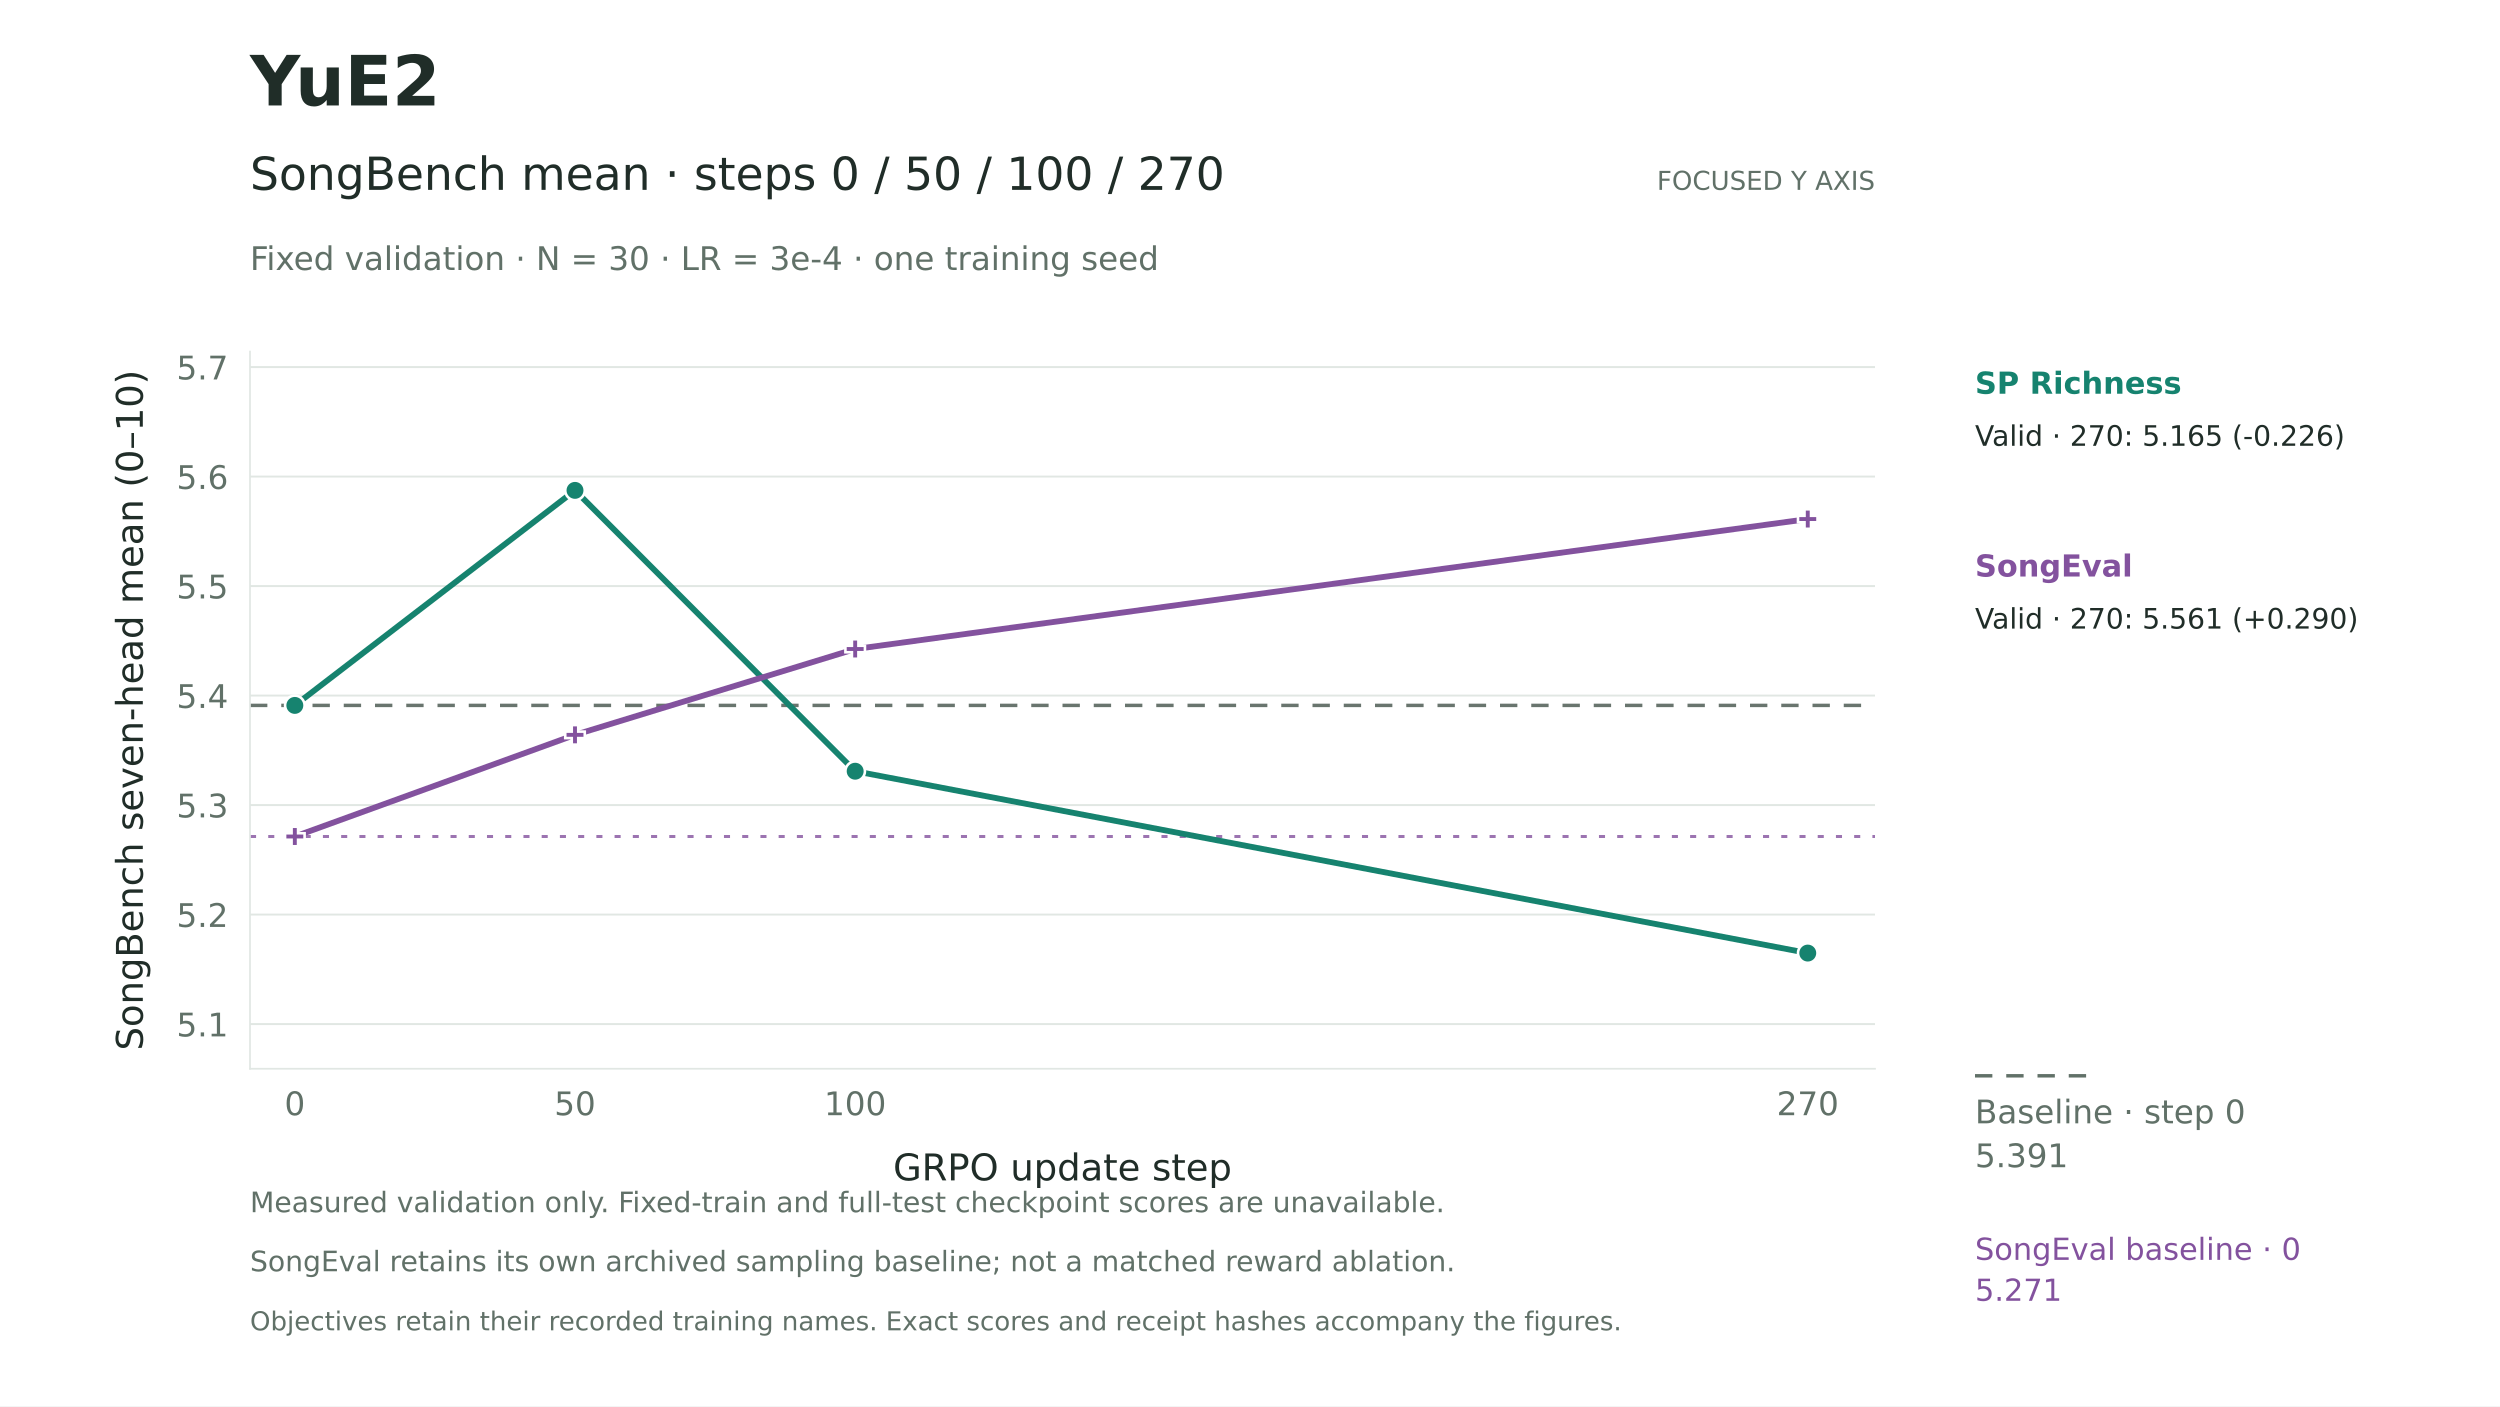
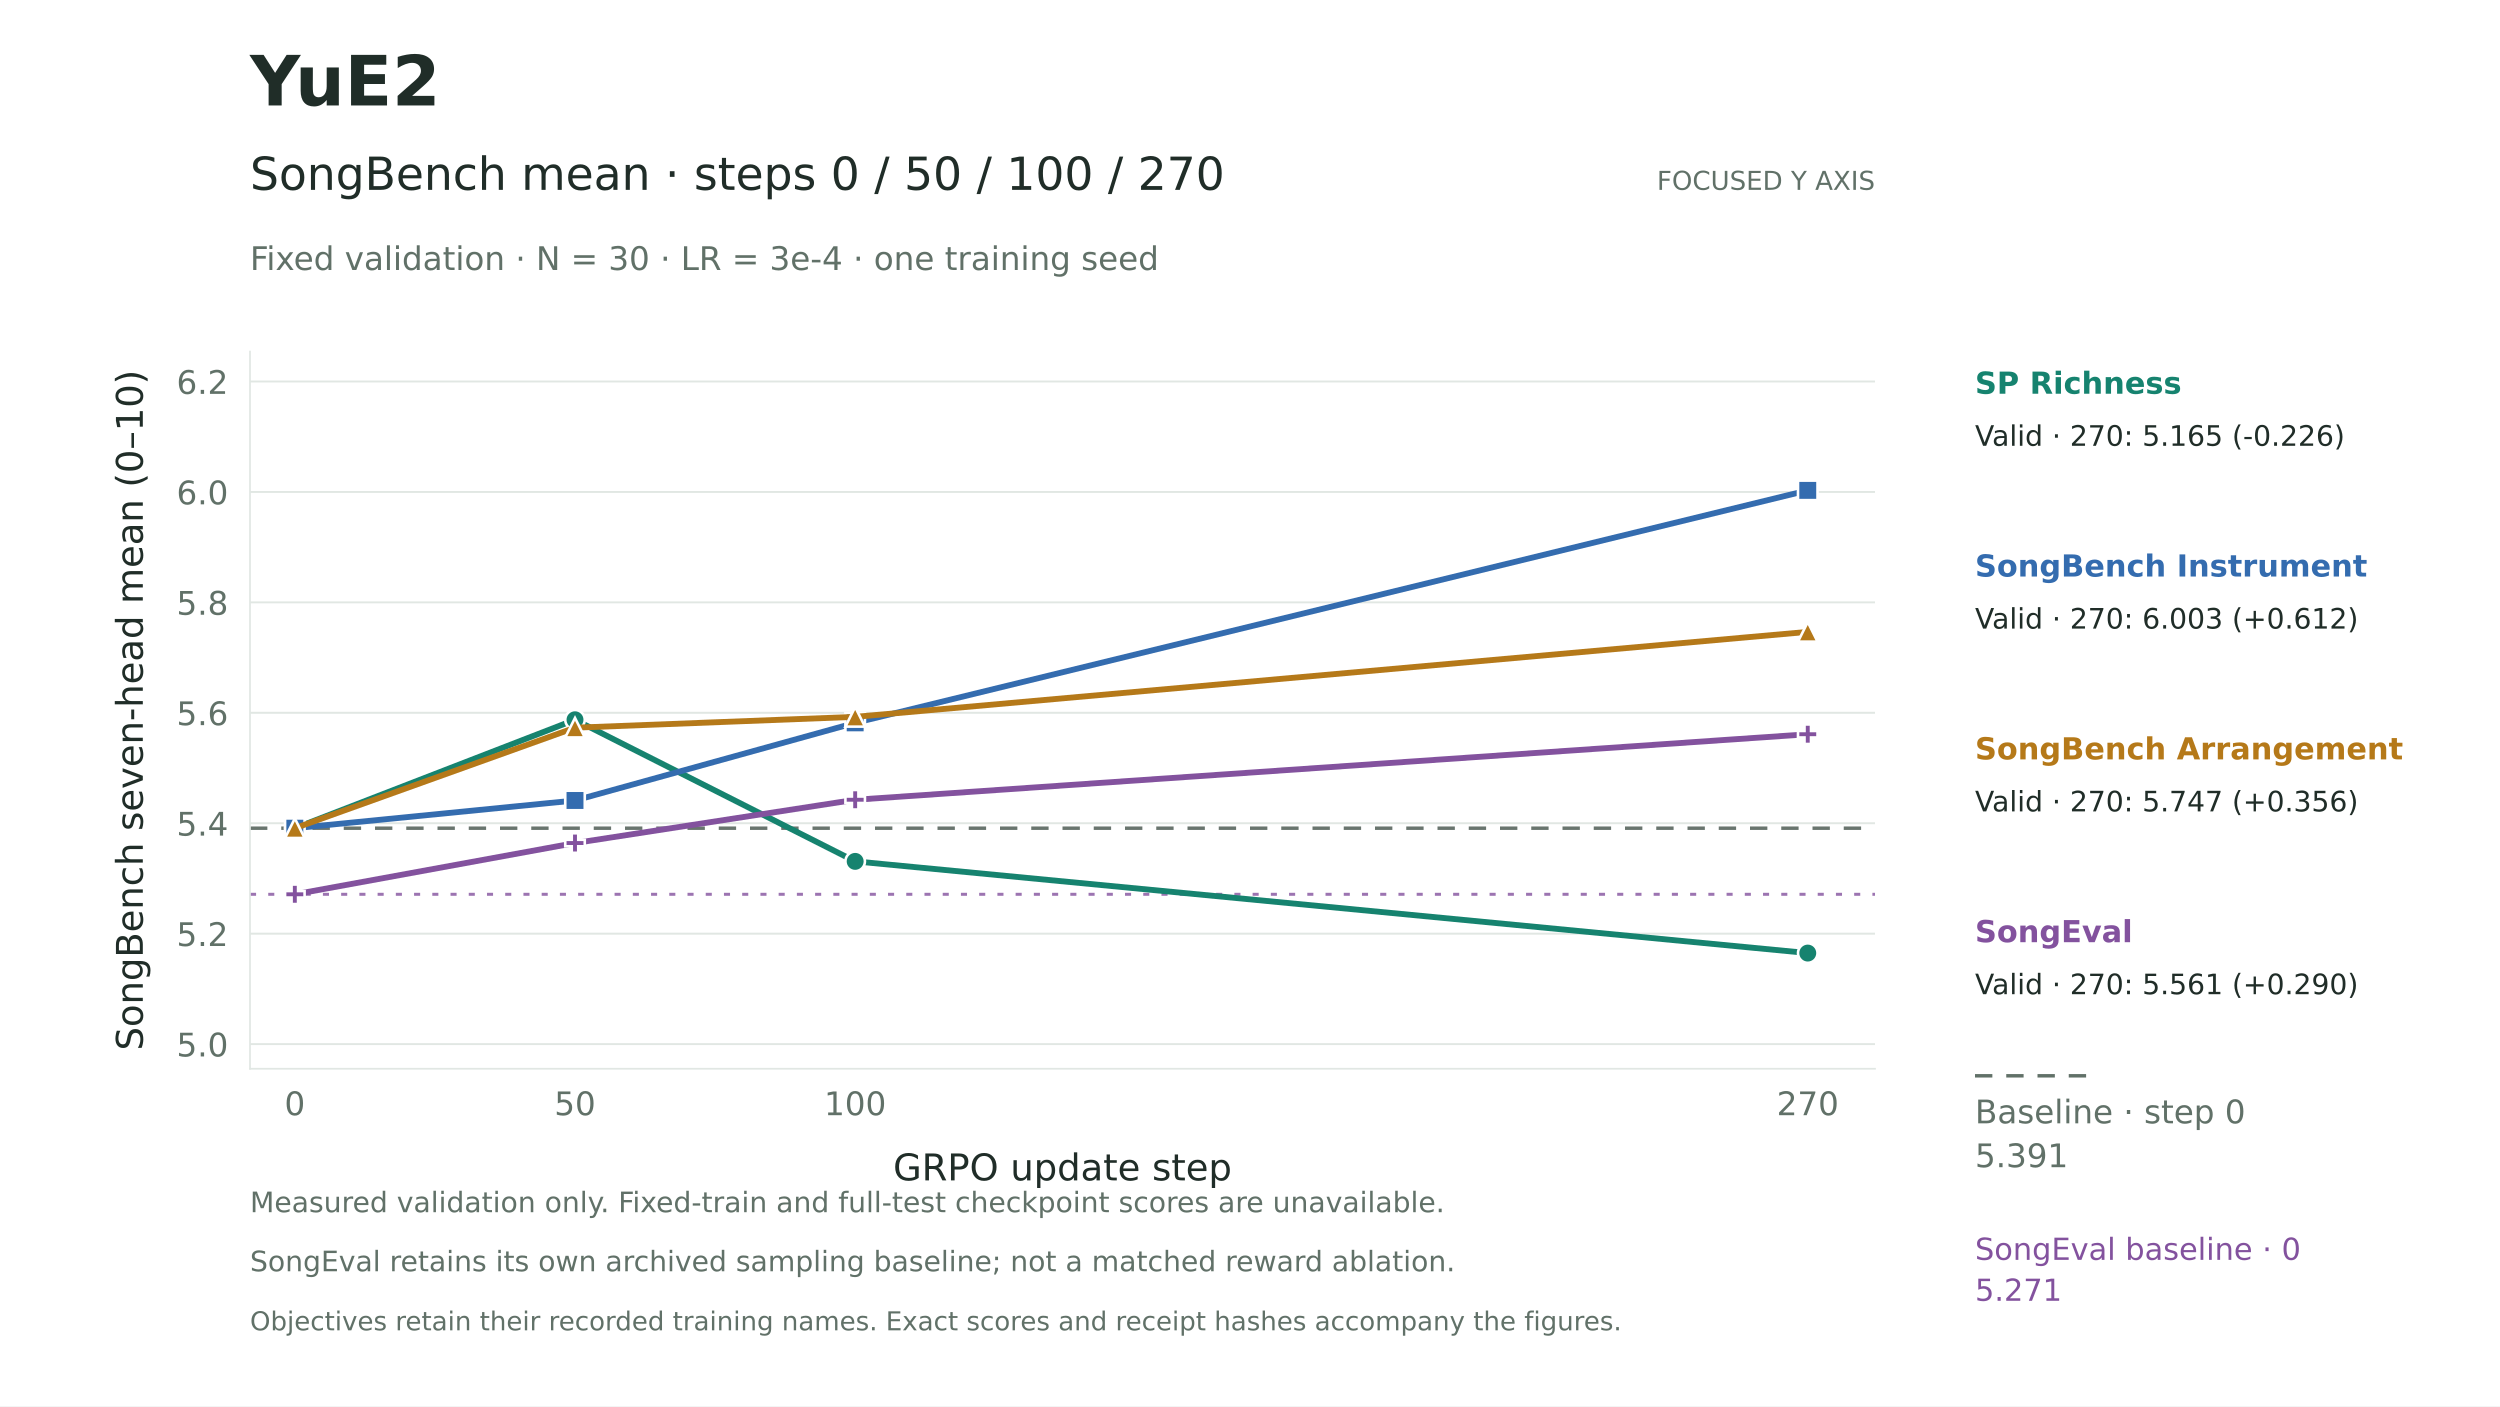
<svg xmlns="http://www.w3.org/2000/svg" xmlns:xlink="http://www.w3.org/1999/xlink" width="1152pt" height="648pt" viewBox="0 0 1152 648" version="1.1">
  <defs>
    <style type="text/css">*{stroke-linejoin: round; stroke-linecap: butt}</style>
  </defs>
  <g id="figure_1">
    <g id="patch_1">
      <path d="M 0 648 L 1152 648 L 1152 0 L 0 0 z " style="fill: #ffffff" />
    </g>
    <g id="axes_1">
      <g id="patch_2">
        <path d="M 115.2 492.48 L 864 492.48 L 864 162 L 115.2 162 z " style="fill: #ffffff" />
      </g>
      <g id="line2d_1">
-         <path d="M 115.2 325.053 L 864 325.053 " clip-path="url(#pce38be088b)" style="fill: none; stroke-dasharray: 8,6.4; stroke-dashoffset: 0; stroke: #69756e; stroke-width: 1.6" />
+         <path d="M 115.2 381.631 L 864 381.631 " clip-path="url(#pc933ae695d)" style="fill: none; stroke-dasharray: 8,6.4; stroke-dashoffset: 0; stroke: #69756e; stroke-width: 1.6" />
      </g>
      <g id="line2d_2">
-         <path d="M 115.2 385.459 L 864 385.459 " clip-path="url(#pce38be088b)" style="fill: none; stroke-dasharray: 2.8,5.6; stroke-dashoffset: 0; stroke: #83529e; stroke-opacity: 0.8; stroke-width: 1.4" />
+         <path d="M 115.2 412.09 L 864 412.09 " clip-path="url(#pc933ae695d)" style="fill: none; stroke-dasharray: 2.8,5.6; stroke-dashoffset: 0; stroke: #83529e; stroke-opacity: 0.8; stroke-width: 1.4" />
      </g>
      <g id="matplotlib.axis_1">
        <g id="xtick_1">
          <g id="line2d_3" />
          <g id="text_1">
            <text style="font-size: 15px; font-family: 'DejaVu Sans'; text-anchor: middle; fill: #617168" x="135.857" y="513.878" transform="rotate(-0 135.8566 513.8777)">0</text>
          </g>
        </g>
        <g id="xtick_2">
          <g id="line2d_4" />
          <g id="text_2">
            <text style="font-size: 15px; font-family: 'DejaVu Sans'; text-anchor: middle; fill: #617168" x="264.96" y="513.878" transform="rotate(-0 264.96 513.8777)">50</text>
          </g>
        </g>
        <g id="xtick_3">
          <g id="line2d_5" />
          <g id="text_3">
            <text style="font-size: 15px; font-family: 'DejaVu Sans'; text-anchor: middle; fill: #617168" x="394.063" y="513.878" transform="rotate(-0 394.0634 513.8777)">100</text>
          </g>
        </g>
        <g id="xtick_4">
          <g id="line2d_6" />
          <g id="text_4">
            <text style="font-size: 15px; font-family: 'DejaVu Sans'; text-anchor: middle; fill: #617168" x="833.015" y="513.878" transform="rotate(-0 833.0152 513.8777)">270</text>
          </g>
        </g>
        <g id="text_5">
          <text style="font-size: 17px; font-family: 'DejaVu Sans'; text-anchor: middle; fill: #202d28" x="489.6" y="543.915" transform="rotate(-0 489.6 543.9145)">GRPO update step</text>
        </g>
      </g>
      <g id="matplotlib.axis_2">
        <g id="ytick_1">
          <g id="line2d_7">
-             <path d="M 115.2 471.891 L 864 471.891 " clip-path="url(#pce38be088b)" style="fill: none; stroke: #e1e7e3; stroke-width: 0.9; stroke-linecap: square" />
+             <path d="M 115.2 481.115 L 864 481.115 " clip-path="url(#pc933ae695d)" style="fill: none; stroke: #e1e7e3; stroke-width: 0.9; stroke-linecap: square" />
          </g>
          <g id="line2d_8" />
          <g id="text_6">
-             <text style="font-size: 15px; font-family: 'DejaVu Sans'; text-anchor: end; fill: #617168" x="105.2" y="477.589" transform="rotate(-0 105.2 477.5894)">5.1</text>
+             <text style="font-size: 15px; font-family: 'DejaVu Sans'; text-anchor: end; fill: #617168" x="105.2" y="486.814" transform="rotate(-0 105.2 486.8138)">5.0</text>
          </g>
        </g>
        <g id="ytick_2">
          <g id="line2d_9">
-             <path d="M 115.2 421.433 L 864 421.433 " clip-path="url(#pce38be088b)" style="fill: none; stroke: #e1e7e3; stroke-width: 0.9; stroke-linecap: square" />
+             <path d="M 115.2 430.23 L 864 430.23 " clip-path="url(#pc933ae695d)" style="fill: none; stroke: #e1e7e3; stroke-width: 0.9; stroke-linecap: square" />
          </g>
          <g id="line2d_10" />
          <g id="text_7">
-             <text style="font-size: 15px; font-family: 'DejaVu Sans'; text-anchor: end; fill: #617168" x="105.2" y="427.132" transform="rotate(-0 105.2 427.1323)">5.2</text>
+             <text style="font-size: 15px; font-family: 'DejaVu Sans'; text-anchor: end; fill: #617168" x="105.2" y="435.929" transform="rotate(-0 105.2 435.9287)">5.2</text>
          </g>
        </g>
        <g id="ytick_3">
          <g id="line2d_11">
-             <path d="M 115.2 370.976 L 864 370.976 " clip-path="url(#pce38be088b)" style="fill: none; stroke: #e1e7e3; stroke-width: 0.9; stroke-linecap: square" />
+             <path d="M 115.2 379.345 L 864 379.345 " clip-path="url(#pc933ae695d)" style="fill: none; stroke: #e1e7e3; stroke-width: 0.9; stroke-linecap: square" />
          </g>
          <g id="line2d_12" />
          <g id="text_8">
-             <text style="font-size: 15px; font-family: 'DejaVu Sans'; text-anchor: end; fill: #617168" x="105.2" y="376.675" transform="rotate(-0 105.2 376.6751)">5.3</text>
+             <text style="font-size: 15px; font-family: 'DejaVu Sans'; text-anchor: end; fill: #617168" x="105.2" y="385.044" transform="rotate(-0 105.2 385.0436)">5.4</text>
          </g>
        </g>
        <g id="ytick_4">
          <g id="line2d_13">
-             <path d="M 115.2 320.519 L 864 320.519 " clip-path="url(#pce38be088b)" style="fill: none; stroke: #e1e7e3; stroke-width: 0.9; stroke-linecap: square" />
+             <path d="M 115.2 328.46 L 864 328.46 " clip-path="url(#pc933ae695d)" style="fill: none; stroke: #e1e7e3; stroke-width: 0.9; stroke-linecap: square" />
          </g>
          <g id="line2d_14" />
          <g id="text_9">
-             <text style="font-size: 15px; font-family: 'DejaVu Sans'; text-anchor: end; fill: #617168" x="105.2" y="326.218" transform="rotate(-0 105.2 326.2179)">5.4</text>
+             <text style="font-size: 15px; font-family: 'DejaVu Sans'; text-anchor: end; fill: #617168" x="105.2" y="334.159" transform="rotate(-0 105.2 334.1585)">5.6</text>
          </g>
        </g>
        <g id="ytick_5">
          <g id="line2d_15">
-             <path d="M 115.2 270.062 L 864 270.062 " clip-path="url(#pce38be088b)" style="fill: none; stroke: #e1e7e3; stroke-width: 0.9; stroke-linecap: square" />
+             <path d="M 115.2 277.575 L 864 277.575 " clip-path="url(#pc933ae695d)" style="fill: none; stroke: #e1e7e3; stroke-width: 0.9; stroke-linecap: square" />
          </g>
          <g id="line2d_16" />
          <g id="text_10">
-             <text style="font-size: 15px; font-family: 'DejaVu Sans'; text-anchor: end; fill: #617168" x="105.2" y="275.761" transform="rotate(-0 105.2 275.7607)">5.5</text>
+             <text style="font-size: 15px; font-family: 'DejaVu Sans'; text-anchor: end; fill: #617168" x="105.2" y="283.273" transform="rotate(-0 105.2 283.2735)">5.8</text>
          </g>
        </g>
        <g id="ytick_6">
          <g id="line2d_17">
-             <path d="M 115.2 219.605 L 864 219.605 " clip-path="url(#pce38be088b)" style="fill: none; stroke: #e1e7e3; stroke-width: 0.9; stroke-linecap: square" />
+             <path d="M 115.2 226.69 L 864 226.69 " clip-path="url(#pc933ae695d)" style="fill: none; stroke: #e1e7e3; stroke-width: 0.9; stroke-linecap: square" />
          </g>
          <g id="line2d_18" />
          <g id="text_11">
-             <text style="font-size: 15px; font-family: 'DejaVu Sans'; text-anchor: end; fill: #617168" x="105.2" y="225.304" transform="rotate(-0 105.2 225.3035)">5.6</text>
+             <text style="font-size: 15px; font-family: 'DejaVu Sans'; text-anchor: end; fill: #617168" x="105.2" y="232.388" transform="rotate(-0 105.2 232.3884)">6.0</text>
          </g>
        </g>
        <g id="ytick_7">
          <g id="line2d_19">
-             <path d="M 115.2 169.148 L 864 169.148 " clip-path="url(#pce38be088b)" style="fill: none; stroke: #e1e7e3; stroke-width: 0.9; stroke-linecap: square" />
+             <path d="M 115.2 175.804 L 864 175.804 " clip-path="url(#pc933ae695d)" style="fill: none; stroke: #e1e7e3; stroke-width: 0.9; stroke-linecap: square" />
          </g>
          <g id="line2d_20" />
          <g id="text_12">
-             <text style="font-size: 15px; font-family: 'DejaVu Sans'; text-anchor: end; fill: #617168" x="105.2" y="174.846" transform="rotate(-0 105.2 174.8463)">5.7</text>
+             <text style="font-size: 15px; font-family: 'DejaVu Sans'; text-anchor: end; fill: #617168" x="105.2" y="181.503" transform="rotate(-0 105.2 181.5033)">6.2</text>
          </g>
        </g>
        <g id="text_13">
          <text style="font-size: 17px; font-family: 'DejaVu Sans'; text-anchor: middle; fill: #202d28" x="65.81" y="327.24" transform="rotate(-90 65.80984 327.24)">SongBench seven-head mean (0–10)</text>
        </g>
      </g>
      <g id="patch_3">
        <path d="M 115.2 492.48 L 115.2 162 " style="fill: none; stroke: #e1e7e3; stroke-width: 0.8; stroke-linejoin: miter; stroke-linecap: square" />
      </g>
      <g id="patch_4">
        <path d="M 115.2 492.48 L 864 492.48 " style="fill: none; stroke: #e1e7e3; stroke-width: 0.8; stroke-linejoin: miter; stroke-linecap: square" />
      </g>
      <g id="line2d_21">
-         <path d="M 135.857 325.053 L 264.96 225.964 L 394.063 355.377 L 833.015 439.177 " clip-path="url(#pce38be088b)" style="fill: none; stroke: #16836f; stroke-width: 2.7; stroke-linecap: square" />
-         <defs>
-           <path id="m399e09549f" d="M 0 4.5 C 1.193 4.5 2.338 4.026 3.182 3.182 C 4.026 2.338 4.5 1.193 4.5 0 C 4.5 -1.193 4.026 -2.338 3.182 -3.182 C 2.338 -4.026 1.193 -4.5 0 -4.5 C -1.193 -4.5 -2.338 -4.026 -3.182 -3.182 C -4.026 -2.338 -4.5 -1.193 -4.5 0 C -4.5 1.193 -4.026 2.338 -3.182 3.182 C -2.338 4.026 -1.193 4.5 0 4.5 z " style="stroke: #ffffff; stroke-width: 1.2" />
-         </defs>
-         <g clip-path="url(#pce38be088b)">
-           <use xlink:href="#m399e09549f" x="135.857" y="325.053" style="fill: #16836f; stroke: #ffffff; stroke-width: 1.2" />
-           <use xlink:href="#m399e09549f" x="264.96" y="225.964" style="fill: #16836f; stroke: #ffffff; stroke-width: 1.2" />
-           <use xlink:href="#m399e09549f" x="394.063" y="355.377" style="fill: #16836f; stroke: #ffffff; stroke-width: 1.2" />
-           <use xlink:href="#m399e09549f" x="833.015" y="439.177" style="fill: #16836f; stroke: #ffffff; stroke-width: 1.2" />
+         <path d="M 135.857 381.631 L 264.96 331.666 L 394.063 396.922 L 833.015 439.177 " clip-path="url(#pc933ae695d)" style="fill: none; stroke: #16836f; stroke-width: 2.7; stroke-linecap: square" />
+         <defs>
+           <path id="m34aced68aa" d="M 0 4.5 C 1.193 4.5 2.338 4.026 3.182 3.182 C 4.026 2.338 4.5 1.193 4.5 0 C 4.5 -1.193 4.026 -2.338 3.182 -3.182 C 2.338 -4.026 1.193 -4.5 0 -4.5 C -1.193 -4.5 -2.338 -4.026 -3.182 -3.182 C -4.026 -2.338 -4.5 -1.193 -4.5 0 C -4.5 1.193 -4.026 2.338 -3.182 3.182 C -2.338 4.026 -1.193 4.5 0 4.5 z " style="stroke: #ffffff; stroke-width: 1.2" />
+         </defs>
+         <g clip-path="url(#pc933ae695d)">
+           <use xlink:href="#m34aced68aa" x="135.857" y="381.631" style="fill: #16836f; stroke: #ffffff; stroke-width: 1.2" />
+           <use xlink:href="#m34aced68aa" x="264.96" y="331.666" style="fill: #16836f; stroke: #ffffff; stroke-width: 1.2" />
+           <use xlink:href="#m34aced68aa" x="394.063" y="396.922" style="fill: #16836f; stroke: #ffffff; stroke-width: 1.2" />
+           <use xlink:href="#m34aced68aa" x="833.015" y="439.177" style="fill: #16836f; stroke: #ffffff; stroke-width: 1.2" />
        </g>
      </g>
      <g id="line2d_22">
-         <path d="M 135.857 385.459 L 264.96 338.619 L 394.063 299.064 L 833.015 239.178 " clip-path="url(#pce38be088b)" style="fill: none; stroke: #83529e; stroke-width: 2.7; stroke-linecap: square" />
-         <defs>
-           <path id="mc6b49e3013" d="M -1.5 4.5 L 1.5 4.5 L 1.5 1.5 L 4.5 1.5 L 4.5 -1.5 L 1.5 -1.5 L 1.5 -4.5 L -1.5 -4.5 L -1.5 -1.5 L -4.5 -1.5 L -4.5 1.5 L -1.5 1.5 z " style="stroke: #ffffff; stroke-width: 1.2; stroke-linejoin: miter" />
-         </defs>
-         <g clip-path="url(#pce38be088b)">
-           <use xlink:href="#mc6b49e3013" x="135.857" y="385.459" style="fill: #83529e; stroke: #ffffff; stroke-width: 1.2; stroke-linejoin: miter" />
-           <use xlink:href="#mc6b49e3013" x="264.96" y="338.619" style="fill: #83529e; stroke: #ffffff; stroke-width: 1.2; stroke-linejoin: miter" />
-           <use xlink:href="#mc6b49e3013" x="394.063" y="299.064" style="fill: #83529e; stroke: #ffffff; stroke-width: 1.2; stroke-linejoin: miter" />
-           <use xlink:href="#mc6b49e3013" x="833.015" y="239.178" style="fill: #83529e; stroke: #ffffff; stroke-width: 1.2; stroke-linejoin: miter" />
-         </g>
-       </g>
-     </g>
-     <g id="line2d_23">
+         <path d="M 135.857 381.631 L 264.96 368.86 L 394.063 333.089 L 833.015 225.964 " clip-path="url(#pc933ae695d)" style="fill: none; stroke: #346caf; stroke-width: 2.7; stroke-linecap: square" />
+         <defs>
+           <path id="m0275824c79" d="M -4.5 4.5 L 4.5 4.5 L 4.5 -4.5 L -4.5 -4.5 z " style="stroke: #ffffff; stroke-width: 1.2; stroke-linejoin: miter" />
+         </defs>
+         <g clip-path="url(#pc933ae695d)">
+           <use xlink:href="#m0275824c79" x="135.857" y="381.631" style="fill: #346caf; stroke: #ffffff; stroke-width: 1.2; stroke-linejoin: miter" />
+           <use xlink:href="#m0275824c79" x="264.96" y="368.86" style="fill: #346caf; stroke: #ffffff; stroke-width: 1.2; stroke-linejoin: miter" />
+           <use xlink:href="#m0275824c79" x="394.063" y="333.089" style="fill: #346caf; stroke: #ffffff; stroke-width: 1.2; stroke-linejoin: miter" />
+           <use xlink:href="#m0275824c79" x="833.015" y="225.964" style="fill: #346caf; stroke: #ffffff; stroke-width: 1.2; stroke-linejoin: miter" />
+         </g>
+       </g>
+       <g id="line2d_23">
+         <path d="M 135.857 381.631 L 264.96 335.319 L 394.063 330.322 L 833.015 291.158 " clip-path="url(#pc933ae695d)" style="fill: none; stroke: #b57919; stroke-width: 2.7; stroke-linecap: square" />
+         <defs>
+           <path id="m37ad2f9128" d="M 0 -4.5 L -4.5 4.5 L 4.5 4.5 z " style="stroke: #ffffff; stroke-width: 1.2; stroke-linejoin: miter" />
+         </defs>
+         <g clip-path="url(#pc933ae695d)">
+           <use xlink:href="#m37ad2f9128" x="135.857" y="381.631" style="fill: #b57919; stroke: #ffffff; stroke-width: 1.2; stroke-linejoin: miter" />
+           <use xlink:href="#m37ad2f9128" x="264.96" y="335.319" style="fill: #b57919; stroke: #ffffff; stroke-width: 1.2; stroke-linejoin: miter" />
+           <use xlink:href="#m37ad2f9128" x="394.063" y="330.322" style="fill: #b57919; stroke: #ffffff; stroke-width: 1.2; stroke-linejoin: miter" />
+           <use xlink:href="#m37ad2f9128" x="833.015" y="291.158" style="fill: #b57919; stroke: #ffffff; stroke-width: 1.2; stroke-linejoin: miter" />
+         </g>
+       </g>
+       <g id="line2d_24">
+         <path d="M 135.857 412.09 L 264.96 388.471 L 394.063 368.526 L 833.015 338.33 " clip-path="url(#pc933ae695d)" style="fill: none; stroke: #83529e; stroke-width: 2.7; stroke-linecap: square" />
+         <defs>
+           <path id="m8d078ecbcb" d="M -1.5 4.5 L 1.5 4.5 L 1.5 1.5 L 4.5 1.5 L 4.5 -1.5 L 1.5 -1.5 L 1.5 -4.5 L -1.5 -4.5 L -1.5 -1.5 L -4.5 -1.5 L -4.5 1.5 L -1.5 1.5 z " style="stroke: #ffffff; stroke-width: 1.2; stroke-linejoin: miter" />
+         </defs>
+         <g clip-path="url(#pc933ae695d)">
+           <use xlink:href="#m8d078ecbcb" x="135.857" y="412.09" style="fill: #83529e; stroke: #ffffff; stroke-width: 1.2; stroke-linejoin: miter" />
+           <use xlink:href="#m8d078ecbcb" x="264.96" y="388.471" style="fill: #83529e; stroke: #ffffff; stroke-width: 1.2; stroke-linejoin: miter" />
+           <use xlink:href="#m8d078ecbcb" x="394.063" y="368.526" style="fill: #83529e; stroke: #ffffff; stroke-width: 1.2; stroke-linejoin: miter" />
+           <use xlink:href="#m8d078ecbcb" x="833.015" y="338.33" style="fill: #83529e; stroke: #ffffff; stroke-width: 1.2; stroke-linejoin: miter" />
+         </g>
+       </g>
+     </g>
+     <g id="line2d_25">
      <path d="M 910.08 495.72 L 961.92 495.72 " style="fill: none; stroke-dasharray: 8,6.4; stroke-dashoffset: 0; stroke: #617168; stroke-width: 1.6" />
    </g>
    <g id="text_14">
      <text style="font-weight: 700; font-size: 32px; font-family: 'DejaVu Sans'; text-anchor: start; fill: #202d28" x="115.2" y="48.6" transform="rotate(-0 115.2 48.6)">YuE2</text>
    </g>
    <g id="text_15">
      <text style="font-size: 21px; font-family: 'DejaVu Sans'; text-anchor: start; fill: #202d28" x="115.2" y="87.48" transform="rotate(-0 115.2 87.48)">SongBench mean · steps 0 / 50 / 100 / 270</text>
    </g>
    <g id="text_16">
      <text style="font-size: 15px; font-family: 'DejaVu Sans'; text-anchor: start; fill: #617168" x="115.2" y="124.416" transform="rotate(-0 115.2 124.416)">Fixed validation · N = 30 · LR = 3e-4 · one training seed</text>
    </g>
    <g id="text_17">
      <text style="font-size: 12px; font-family: 'DejaVu Sans'; text-anchor: end; fill: #617168" x="864" y="87.48" transform="rotate(-0 864 87.48)">FOCUSED Y AXIS</text>
    </g>
    <g id="text_18">
      <text style="font-weight: 700; font-size: 14px; font-family: 'DejaVu Sans'; text-anchor: start; fill: #16836f" x="910.08" y="181.44" transform="rotate(-0 910.08 181.44)">SP Richness</text>
    </g>
    <g id="text_19">
      <text style="font-size: 13px; font-family: 'DejaVu Sans'; text-anchor: start; fill: #202d28" x="910.08" y="205.416" transform="rotate(-0 910.08 205.416)">Valid · 270: 5.165  (-0.226)</text>
    </g>
    <g id="text_20">
-       <text style="font-weight: 700; font-size: 14px; font-family: 'DejaVu Sans'; text-anchor: start; fill: #83529e" x="910.08" y="265.68" transform="rotate(-0 910.08 265.68)">SongEval</text>
+       <text style="font-weight: 700; font-size: 14px; font-family: 'DejaVu Sans'; text-anchor: start; fill: #346caf" x="910.08" y="265.68" transform="rotate(-0 910.08 265.68)">SongBench Instrument</text>
    </g>
    <g id="text_21">
-       <text style="font-size: 13px; font-family: 'DejaVu Sans'; text-anchor: start; fill: #202d28" x="910.08" y="289.656" transform="rotate(-0 910.08 289.656)">Valid · 270: 5.561  (+0.290)</text>
+       <text style="font-size: 13px; font-family: 'DejaVu Sans'; text-anchor: start; fill: #202d28" x="910.08" y="289.656" transform="rotate(-0 910.08 289.656)">Valid · 270: 6.003  (+0.612)</text>
    </g>
    <g id="text_22">
+       <text style="font-weight: 700; font-size: 14px; font-family: 'DejaVu Sans'; text-anchor: start; fill: #b57919" x="910.08" y="349.92" transform="rotate(-0 910.08 349.92)">SongBench Arrangement</text>
+     </g>
+     <g id="text_23">
+       <text style="font-size: 13px; font-family: 'DejaVu Sans'; text-anchor: start; fill: #202d28" x="910.08" y="373.896" transform="rotate(-0 910.08 373.896)">Valid · 270: 5.747  (+0.356)</text>
+     </g>
+     <g id="text_24">
+       <text style="font-weight: 700; font-size: 14px; font-family: 'DejaVu Sans'; text-anchor: start; fill: #83529e" x="910.08" y="434.16" transform="rotate(-0 910.08 434.16)">SongEval</text>
+     </g>
+     <g id="text_25">
+       <text style="font-size: 13px; font-family: 'DejaVu Sans'; text-anchor: start; fill: #202d28" x="910.08" y="458.136" transform="rotate(-0 910.08 458.136)">Valid · 270: 5.561  (+0.290)</text>
+     </g>
+     <g id="text_26">
      <text style="font-size: 15px; font-family: 'DejaVu Sans'; fill: #617168" transform="translate(910.08 517.624)">Baseline · step 0</text>
      <text style="font-size: 15px; font-family: 'DejaVu Sans'; fill: #617168" transform="translate(910.08 537.84)">5.391</text>
    </g>
-     <g id="text_23">
+     <g id="text_27">
      <text style="font-size: 14px; font-family: 'DejaVu Sans'; fill: #83529e" transform="translate(910.08 580.5317)">SongEval baseline · 0</text>
      <text style="font-size: 14px; font-family: 'DejaVu Sans'; fill: #83529e" transform="translate(910.08 599.4)">5.271</text>
    </g>
-     <g id="text_24">
+     <g id="text_28">
      <text style="font-size: 13px; font-family: 'DejaVu Sans'; text-anchor: start; fill: #617168" x="115.2" y="558.576" transform="rotate(-0 115.2 558.576)">Measured validation only. Fixed-train and full-test checkpoint scores are unavailable.</text>
    </g>
-     <g id="text_25">
+     <g id="text_29">
      <text style="font-size: 13px; font-family: 'DejaVu Sans'; text-anchor: start; fill: #617168" x="115.2" y="585.792" transform="rotate(-0 115.2 585.792)">SongEval retains its own archived sampling baseline; not a matched reward ablation.</text>
    </g>
-     <g id="text_26">
+     <g id="text_30">
      <text style="font-size: 12px; font-family: 'DejaVu Sans'; text-anchor: start; fill: #617168" x="115.2" y="613.008" transform="rotate(-0 115.2 613.008)">Objectives retain their recorded training names. Exact scores and receipt hashes accompany the figures.</text>
    </g>
  </g>
  <defs>
-     <clipPath id="pce38be088b">
+     <clipPath id="pc933ae695d">
      <rect x="115.2" y="162" width="748.8" height="330.48" />
    </clipPath>
  </defs>
</svg>
